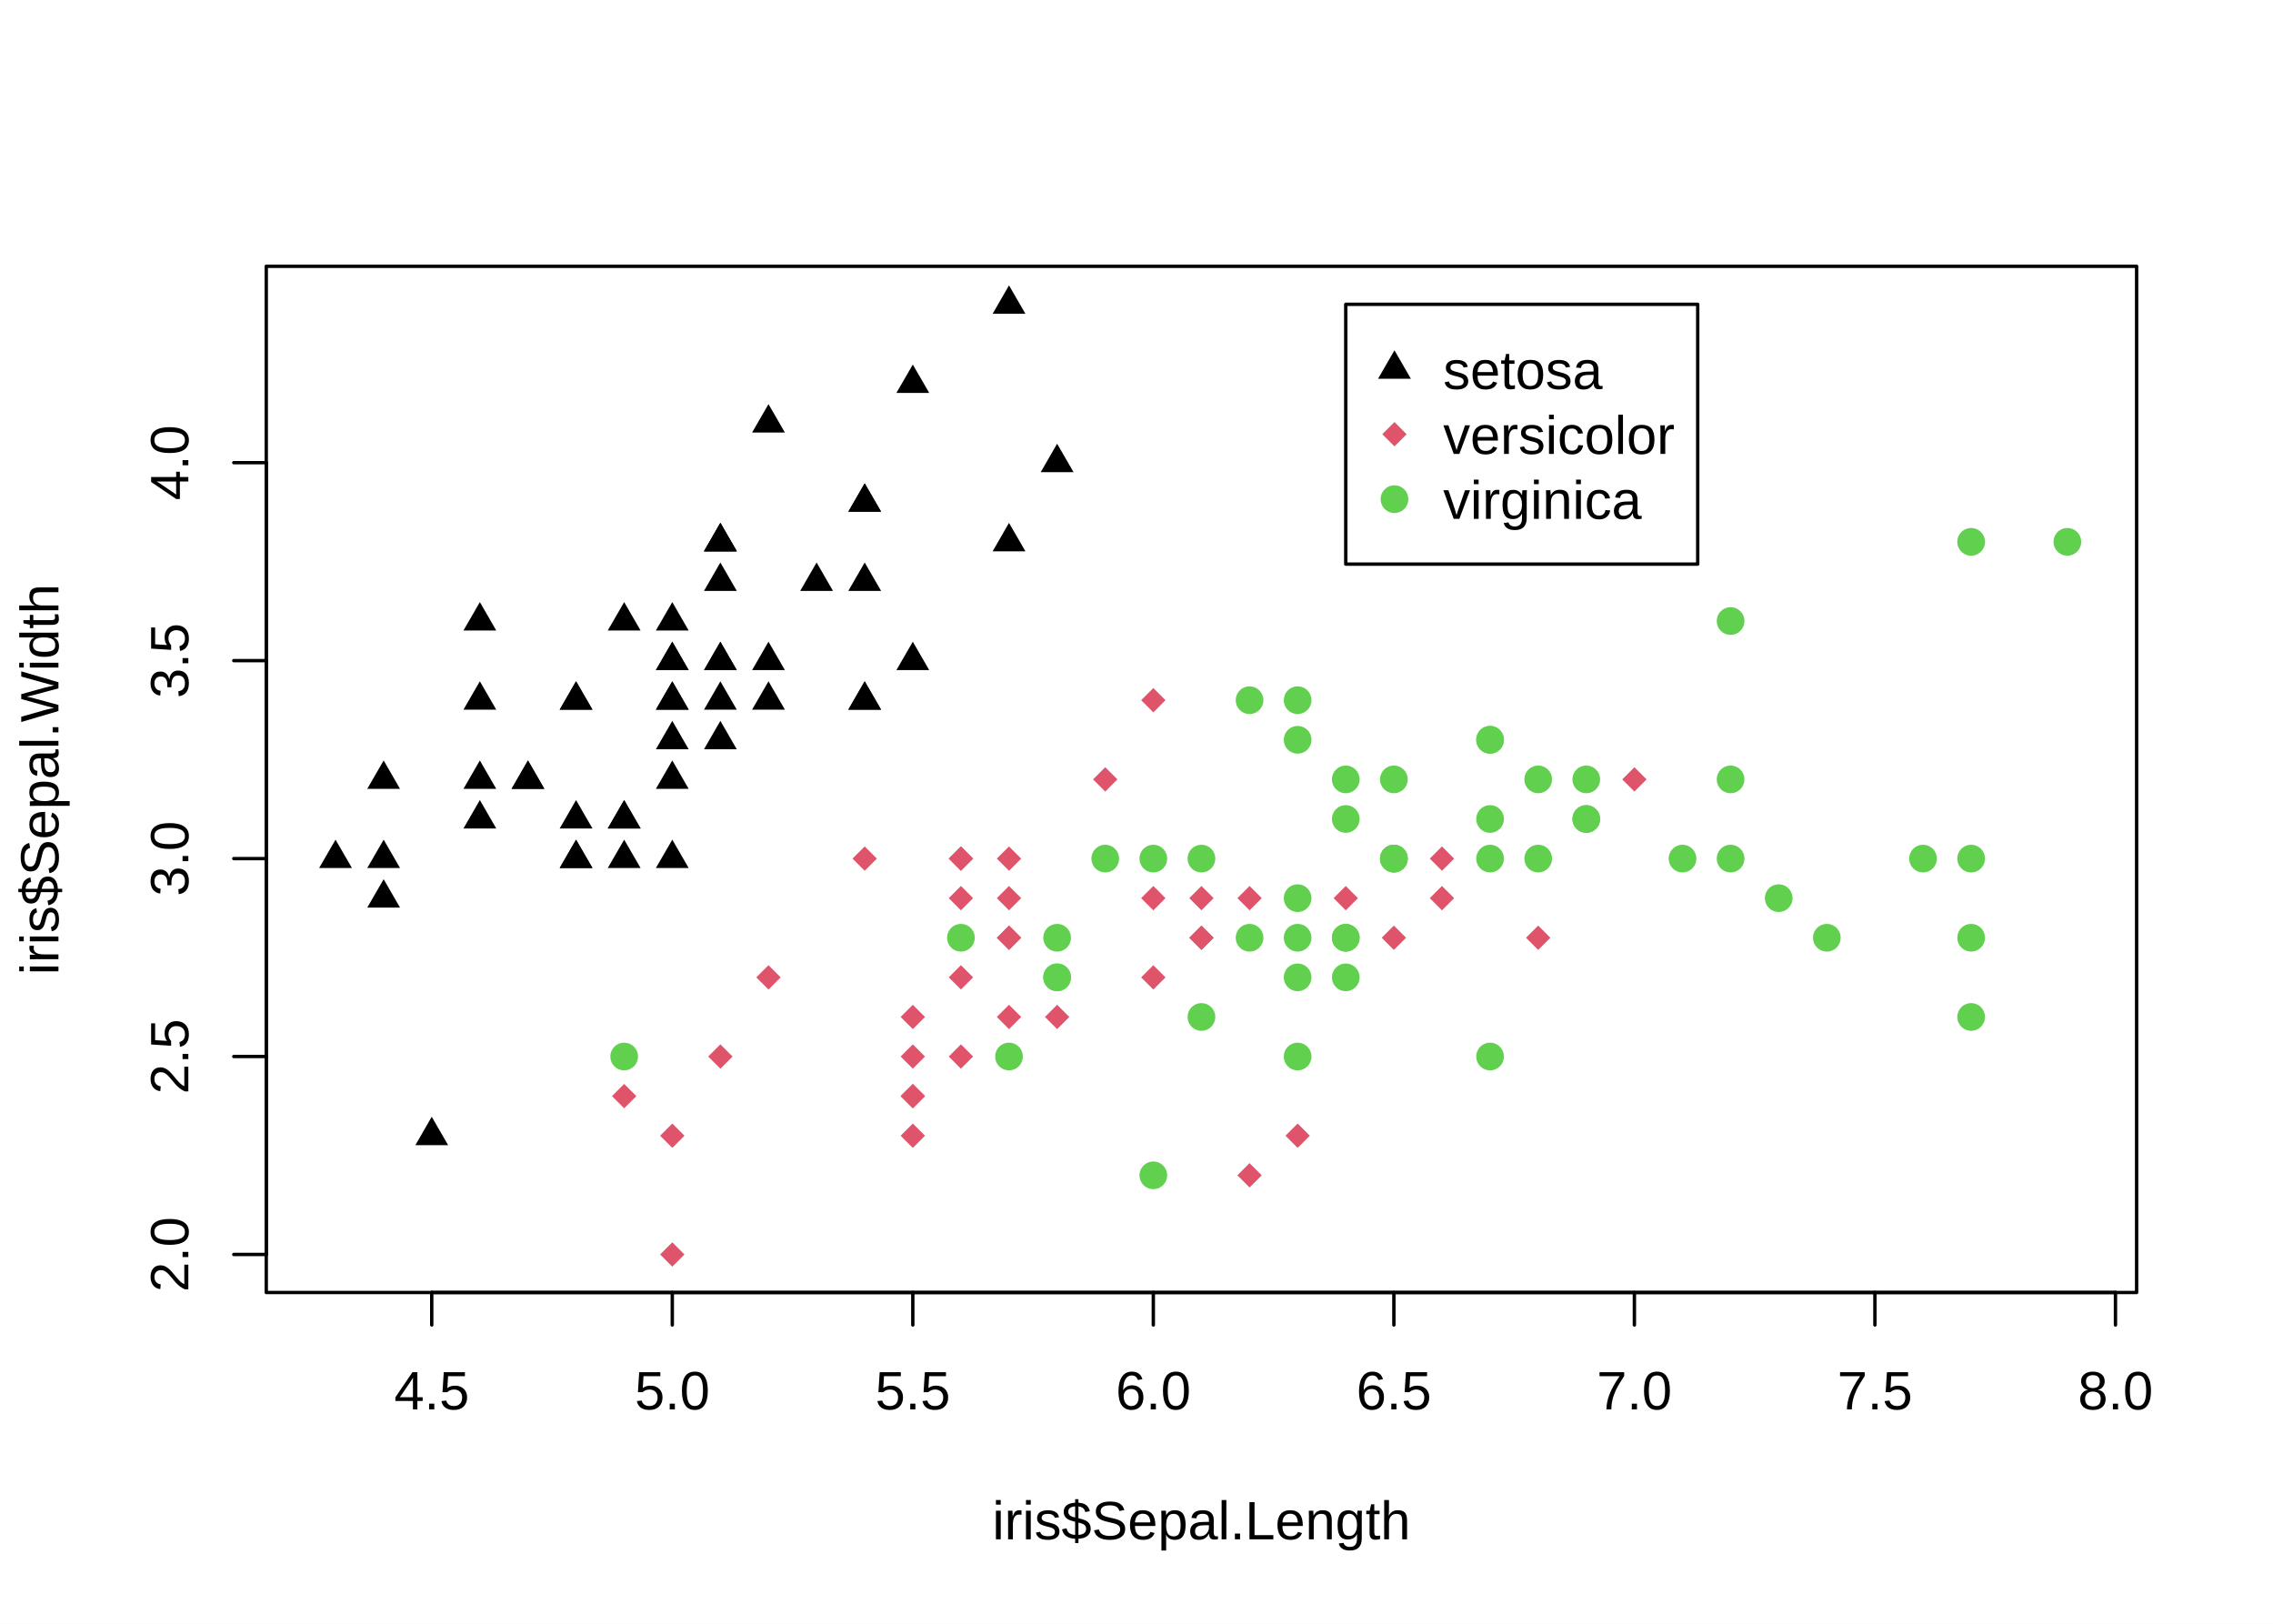
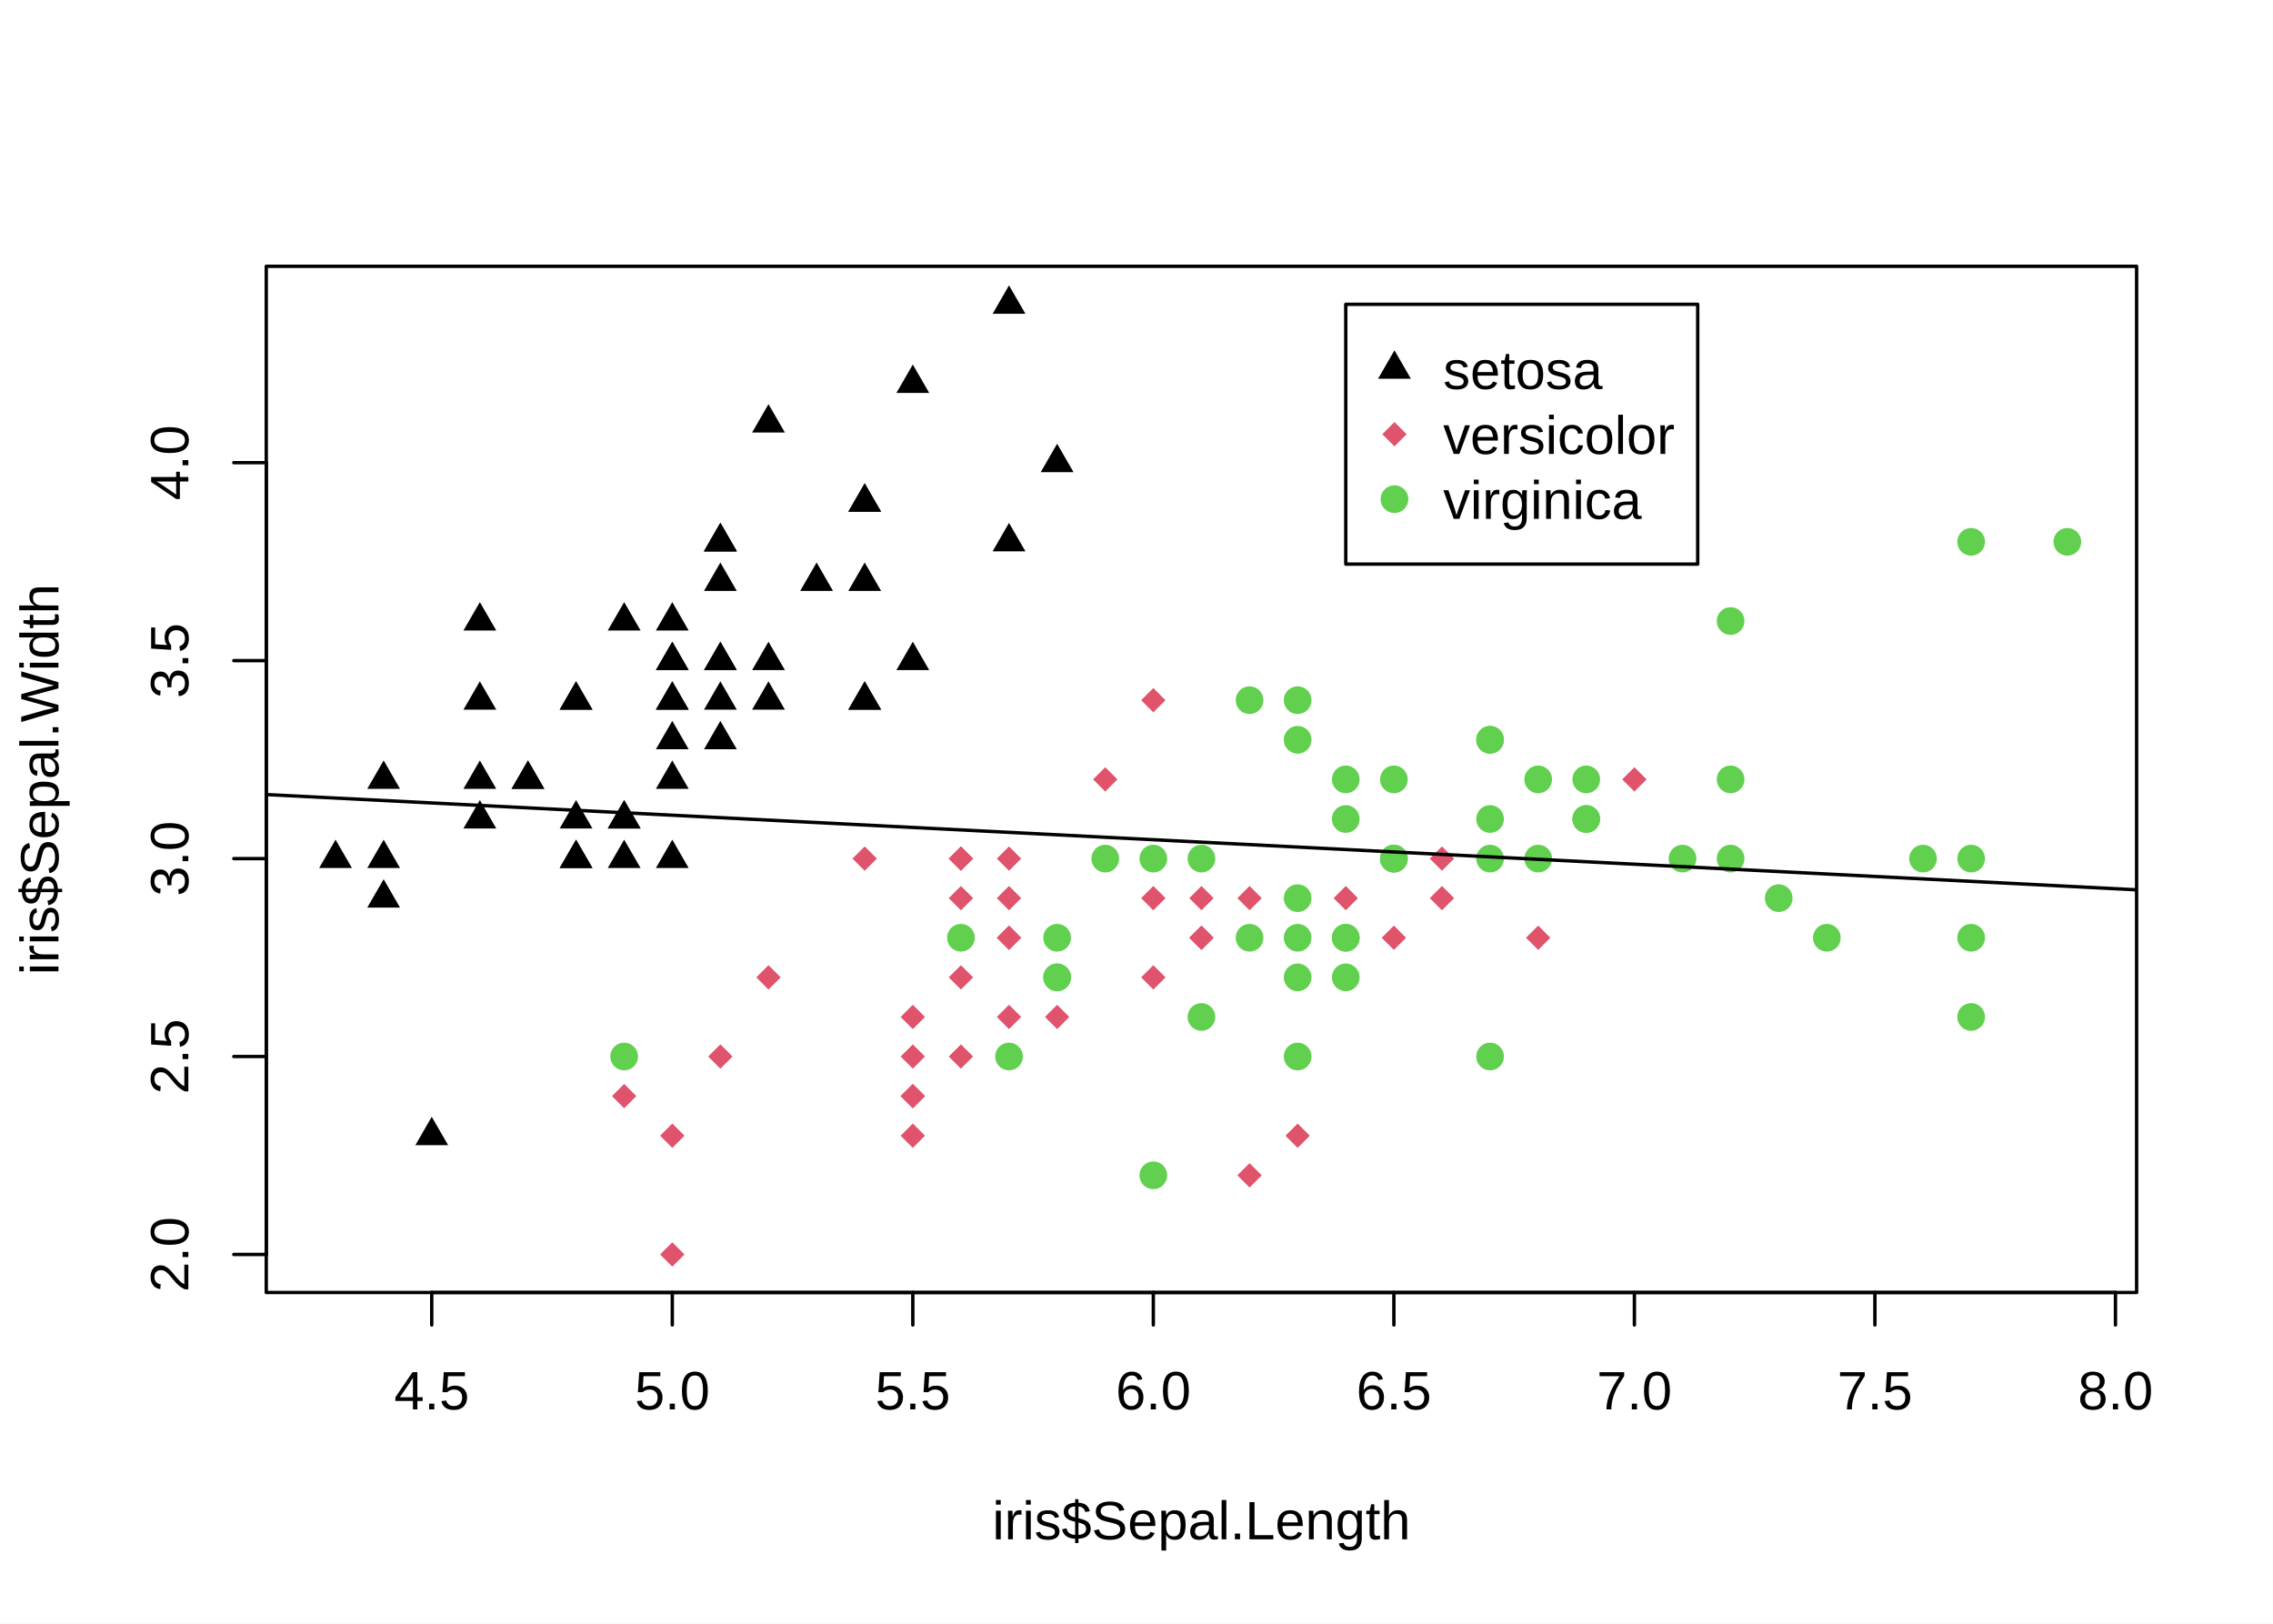
<svg xmlns="http://www.w3.org/2000/svg" class="svglite" width="504.00pt" height="360.00pt" viewBox="0 0 504.00 360.00">
  <defs>
    <style type="text/css">
    .svglite line, .svglite polyline, .svglite polygon, .svglite path, .svglite rect, .svglite circle {
      fill: none;
      stroke: #000000;
      stroke-linecap: round;
      stroke-linejoin: round;
      stroke-miterlimit: 10.00;
    }
  </style>
  </defs>
  <rect width="100%" height="100%" style="stroke: none; fill: #FFFFFF;" />
  <defs>
    <clipPath id="cpMC4wMHw1MDQuMDB8MC4wMHwzNjAuMDA=">
      <rect x="0.00" y="0.00" width="504.00" height="360.00" />
    </clipPath>
  </defs>
  <g clip-path="url(#cpMC4wMHw1MDQuMDB8MC4wMHwzNjAuMDA=)">
</g>
  <defs>
    <clipPath id="cpNTkuMDR8NDczLjc2fDU5LjA0fDI4Ni41Ng==">
      <rect x="59.04" y="59.04" width="414.72" height="227.52" />
    </clipPath>
  </defs>
  <g clip-path="url(#cpNTkuMDR8NDczLjc2fDU5LjA0fDI4Ni41Ng==)">
    <polygon points="159.73,142.27 163.37,148.57 156.10,148.57 " style="stroke-width: 0.75; stroke: none; fill: #000000;" />
    <polygon points="138.40,186.16 142.04,192.45 134.76,192.45 " style="stroke-width: 0.75; stroke: none; fill: #000000;" />
    <polygon points="117.07,168.60 120.70,174.90 113.43,174.90 " style="stroke-width: 0.75; stroke: none; fill: #000000;" />
    <polygon points="106.40,177.38 110.04,183.68 102.76,183.68 " style="stroke-width: 0.75; stroke: none; fill: #000000;" />
    <polygon points="149.07,133.49 152.70,139.79 145.43,139.79 " style="stroke-width: 0.75; stroke: none; fill: #000000;" />
    <polygon points="191.73,107.16 195.37,113.45 188.10,113.45 " style="stroke-width: 0.75; stroke: none; fill: #000000;" />
    <polygon points="106.40,151.05 110.04,157.34 102.76,157.34 " style="stroke-width: 0.75; stroke: none; fill: #000000;" />
    <polygon points="149.07,151.05 152.70,157.34 145.43,157.34 " style="stroke-width: 0.75; stroke: none; fill: #000000;" />
    <polygon points="85.07,194.93 88.70,201.23 81.43,201.23 " style="stroke-width: 0.75; stroke: none; fill: #000000;" />
    <polygon points="138.40,177.38 142.04,183.68 134.76,183.68 " style="stroke-width: 0.75; stroke: none; fill: #000000;" />
    <polygon points="191.73,124.71 195.37,131.01 188.10,131.01 " style="stroke-width: 0.75; stroke: none; fill: #000000;" />
    <polygon points="127.73,151.05 131.37,157.34 124.10,157.34 " style="stroke-width: 0.75; stroke: none; fill: #000000;" />
    <polygon points="127.73,186.16 131.37,192.45 124.10,192.45 " style="stroke-width: 0.75; stroke: none; fill: #000000;" />
    <polygon points="74.40,186.16 78.04,192.45 70.76,192.45 " style="stroke-width: 0.75; stroke: none; fill: #000000;" />
    <polygon points="234.40,98.38 238.04,104.68 230.76,104.68 " style="stroke-width: 0.75; stroke: none; fill: #000000;" />
    <polygon points="223.73,63.27 227.37,69.57 220.10,69.57 " style="stroke-width: 0.75; stroke: none; fill: #000000;" />
    <polygon points="191.73,107.16 195.37,113.45 188.10,113.45 " style="stroke-width: 0.75; stroke: none; fill: #000000;" />
    <polygon points="159.73,142.27 163.37,148.57 156.10,148.57 " style="stroke-width: 0.75; stroke: none; fill: #000000;" />
    <polygon points="223.73,115.93 227.37,122.23 220.10,122.23 " style="stroke-width: 0.75; stroke: none; fill: #000000;" />
    <polygon points="159.73,115.93 163.37,122.23 156.10,122.23 " style="stroke-width: 0.75; stroke: none; fill: #000000;" />
    <polygon points="191.73,151.05 195.37,157.34 188.10,157.34 " style="stroke-width: 0.75; stroke: none; fill: #000000;" />
    <polygon points="159.73,124.71 163.37,131.01 156.10,131.01 " style="stroke-width: 0.75; stroke: none; fill: #000000;" />
    <polygon points="106.40,133.49 110.04,139.79 102.76,139.79 " style="stroke-width: 0.75; stroke: none; fill: #000000;" />
    <polygon points="159.73,159.82 163.37,166.12 156.10,166.12 " style="stroke-width: 0.75; stroke: none; fill: #000000;" />
    <polygon points="127.73,151.05 131.37,157.34 124.10,157.34 " style="stroke-width: 0.75; stroke: none; fill: #000000;" />
    <polygon points="149.07,186.16 152.70,192.45 145.43,192.45 " style="stroke-width: 0.75; stroke: none; fill: #000000;" />
    <polygon points="149.07,151.05 152.70,157.34 145.43,157.34 " style="stroke-width: 0.75; stroke: none; fill: #000000;" />
    <polygon points="170.40,142.27 174.04,148.57 166.76,148.57 " style="stroke-width: 0.75; stroke: none; fill: #000000;" />
    <polygon points="170.40,151.05 174.04,157.34 166.76,157.34 " style="stroke-width: 0.75; stroke: none; fill: #000000;" />
    <polygon points="117.07,168.60 120.70,174.90 113.43,174.90 " style="stroke-width: 0.75; stroke: none; fill: #000000;" />
    <polygon points="127.73,177.38 131.37,183.68 124.10,183.68 " style="stroke-width: 0.75; stroke: none; fill: #000000;" />
    <polygon points="191.73,151.05 195.37,157.34 188.10,157.34 " style="stroke-width: 0.75; stroke: none; fill: #000000;" />
    <polygon points="170.40,89.60 174.04,95.90 166.76,95.90 " style="stroke-width: 0.75; stroke: none; fill: #000000;" />
    <polygon points="202.40,80.82 206.04,87.12 198.76,87.12 " style="stroke-width: 0.75; stroke: none; fill: #000000;" />
    <polygon points="138.40,177.38 142.04,183.68 134.76,183.68 " style="stroke-width: 0.75; stroke: none; fill: #000000;" />
    <polygon points="149.07,168.60 152.70,174.90 145.43,174.90 " style="stroke-width: 0.75; stroke: none; fill: #000000;" />
    <polygon points="202.40,142.27 206.04,148.57 198.76,148.57 " style="stroke-width: 0.75; stroke: none; fill: #000000;" />
    <polygon points="138.40,133.49 142.04,139.79 134.76,139.79 " style="stroke-width: 0.75; stroke: none; fill: #000000;" />
    <polygon points="85.07,186.16 88.70,192.45 81.43,192.45 " style="stroke-width: 0.75; stroke: none; fill: #000000;" />
    <polygon points="159.73,151.05 163.37,157.34 156.10,157.34 " style="stroke-width: 0.75; stroke: none; fill: #000000;" />
    <polygon points="149.07,142.27 152.70,148.57 145.43,148.57 " style="stroke-width: 0.75; stroke: none; fill: #000000;" />
    <polygon points="95.73,247.60 99.37,253.90 92.10,253.90 " style="stroke-width: 0.75; stroke: none; fill: #000000;" />
    <polygon points="85.07,168.60 88.70,174.90 81.43,174.90 " style="stroke-width: 0.75; stroke: none; fill: #000000;" />
    <polygon points="149.07,142.27 152.70,148.57 145.43,148.57 " style="stroke-width: 0.75; stroke: none; fill: #000000;" />
    <polygon points="159.73,115.93 163.37,122.23 156.10,122.23 " style="stroke-width: 0.75; stroke: none; fill: #000000;" />
    <polygon points="127.73,186.16 131.37,192.45 124.10,192.45 " style="stroke-width: 0.75; stroke: none; fill: #000000;" />
    <polygon points="159.73,115.93 163.37,122.23 156.10,122.23 " style="stroke-width: 0.75; stroke: none; fill: #000000;" />
    <polygon points="106.40,168.60 110.04,174.90 102.76,174.90 " style="stroke-width: 0.75; stroke: none; fill: #000000;" />
    <polygon points="181.07,124.71 184.70,131.01 177.43,131.01 " style="stroke-width: 0.75; stroke: none; fill: #000000;" />
    <polygon points="149.07,159.82 152.70,166.12 145.43,166.12 " style="stroke-width: 0.75; stroke: none; fill: #000000;" />
    <polygon points="359.70,172.80 362.40,170.10 365.10,172.80 362.40,175.50 " style="stroke-width: 0.75; stroke: none; fill: #DF536B;" />
    <polygon points="295.70,172.80 298.40,170.10 301.10,172.80 298.40,175.50 " style="stroke-width: 0.75; stroke: none; fill: #DF536B;" />
    <polygon points="349.03,181.58 351.73,178.88 354.43,181.58 351.73,184.28 " style="stroke-width: 0.75; stroke: none; fill: #DF536B;" />
    <polygon points="199.70,251.80 202.40,249.10 205.10,251.80 202.40,254.50 " style="stroke-width: 0.75; stroke: none; fill: #DF536B;" />
    <polygon points="306.37,207.91 309.07,205.21 311.77,207.91 309.07,210.61 " style="stroke-width: 0.75; stroke: none; fill: #DF536B;" />
    <polygon points="221.03,207.91 223.73,205.21 226.43,207.91 223.73,210.61 " style="stroke-width: 0.75; stroke: none; fill: #DF536B;" />
    <polygon points="285.03,164.02 287.73,161.32 290.43,164.02 287.73,166.72 " style="stroke-width: 0.75; stroke: none; fill: #DF536B;" />
    <polygon points="135.70,243.02 138.40,240.32 141.10,243.02 138.40,245.72 " style="stroke-width: 0.75; stroke: none; fill: #DF536B;" />
    <polygon points="317.03,199.13 319.73,196.43 322.43,199.13 319.73,201.83 " style="stroke-width: 0.75; stroke: none; fill: #DF536B;" />
    <polygon points="167.70,216.69 170.40,213.99 173.10,216.69 170.40,219.39 " style="stroke-width: 0.75; stroke: none; fill: #DF536B;" />
    <polygon points="146.37,278.13 149.07,275.43 151.77,278.13 149.07,280.83 " style="stroke-width: 0.75; stroke: none; fill: #DF536B;" />
    <polygon points="242.37,190.36 245.07,187.66 247.77,190.36 245.07,193.06 " style="stroke-width: 0.75; stroke: none; fill: #DF536B;" />
    <polygon points="253.03,260.58 255.73,257.88 258.43,260.58 255.73,263.28 " style="stroke-width: 0.75; stroke: none; fill: #DF536B;" />
    <polygon points="263.70,199.13 266.40,196.43 269.10,199.13 266.40,201.83 " style="stroke-width: 0.75; stroke: none; fill: #DF536B;" />
    <polygon points="210.37,199.13 213.07,196.43 215.77,199.13 213.07,201.83 " style="stroke-width: 0.75; stroke: none; fill: #DF536B;" />
    <polygon points="327.70,181.58 330.40,178.88 333.10,181.58 330.40,184.28 " style="stroke-width: 0.75; stroke: none; fill: #DF536B;" />
    <polygon points="210.37,190.36 213.07,187.66 215.77,190.36 213.07,193.06 " style="stroke-width: 0.75; stroke: none; fill: #DF536B;" />
    <polygon points="231.70,216.69 234.40,213.99 237.10,216.69 234.40,219.39 " style="stroke-width: 0.75; stroke: none; fill: #DF536B;" />
    <polygon points="274.37,260.58 277.07,257.88 279.77,260.58 277.07,263.28 " style="stroke-width: 0.75; stroke: none; fill: #DF536B;" />
    <polygon points="210.37,234.24 213.07,231.54 215.77,234.24 213.07,236.94 " style="stroke-width: 0.75; stroke: none; fill: #DF536B;" />
    <polygon points="242.37,172.80 245.07,170.10 247.77,172.80 245.07,175.50 " style="stroke-width: 0.75; stroke: none; fill: #DF536B;" />
    <polygon points="263.70,207.91 266.40,205.21 269.10,207.91 266.40,210.61 " style="stroke-width: 0.75; stroke: none; fill: #DF536B;" />
    <polygon points="285.03,234.24 287.73,231.54 290.43,234.24 287.73,236.94 " style="stroke-width: 0.75; stroke: none; fill: #DF536B;" />
    <polygon points="263.70,207.91 266.40,205.21 269.10,207.91 266.40,210.61 " style="stroke-width: 0.75; stroke: none; fill: #DF536B;" />
    <polygon points="295.70,199.13 298.40,196.43 301.10,199.13 298.40,201.83 " style="stroke-width: 0.75; stroke: none; fill: #DF536B;" />
    <polygon points="317.03,190.36 319.73,187.66 322.43,190.36 319.73,193.06 " style="stroke-width: 0.75; stroke: none; fill: #DF536B;" />
    <polygon points="338.37,207.91 341.07,205.21 343.77,207.91 341.07,210.61 " style="stroke-width: 0.75; stroke: none; fill: #DF536B;" />
    <polygon points="327.70,190.36 330.40,187.66 333.10,190.36 330.40,193.06 " style="stroke-width: 0.75; stroke: none; fill: #DF536B;" />
    <polygon points="253.03,199.13 255.73,196.43 258.43,199.13 255.73,201.83 " style="stroke-width: 0.75; stroke: none; fill: #DF536B;" />
    <polygon points="221.03,225.47 223.73,222.77 226.43,225.47 223.73,228.17 " style="stroke-width: 0.75; stroke: none; fill: #DF536B;" />
    <polygon points="199.70,243.02 202.40,240.32 205.10,243.02 202.40,245.72 " style="stroke-width: 0.75; stroke: none; fill: #DF536B;" />
    <polygon points="199.70,243.02 202.40,240.32 205.10,243.02 202.40,245.72 " style="stroke-width: 0.75; stroke: none; fill: #DF536B;" />
    <polygon points="231.70,216.69 234.40,213.99 237.10,216.69 234.40,219.39 " style="stroke-width: 0.75; stroke: none; fill: #DF536B;" />
    <polygon points="253.03,216.69 255.73,213.99 258.43,216.69 255.73,219.39 " style="stroke-width: 0.75; stroke: none; fill: #DF536B;" />
    <polygon points="189.03,190.36 191.73,187.66 194.43,190.36 191.73,193.06 " style="stroke-width: 0.75; stroke: none; fill: #DF536B;" />
    <polygon points="253.03,155.24 255.73,152.54 258.43,155.24 255.73,157.94 " style="stroke-width: 0.75; stroke: none; fill: #DF536B;" />
    <polygon points="327.70,181.58 330.40,178.88 333.10,181.58 330.40,184.28 " style="stroke-width: 0.75; stroke: none; fill: #DF536B;" />
    <polygon points="285.03,251.80 287.73,249.10 290.43,251.80 287.73,254.50 " style="stroke-width: 0.75; stroke: none; fill: #DF536B;" />
    <polygon points="210.37,190.36 213.07,187.66 215.77,190.36 213.07,193.06 " style="stroke-width: 0.75; stroke: none; fill: #DF536B;" />
    <polygon points="199.70,234.24 202.40,231.54 205.10,234.24 202.40,236.94 " style="stroke-width: 0.75; stroke: none; fill: #DF536B;" />
    <polygon points="199.70,225.47 202.40,222.77 205.10,225.47 202.40,228.17 " style="stroke-width: 0.75; stroke: none; fill: #DF536B;" />
    <polygon points="263.70,190.36 266.40,187.66 269.10,190.36 266.40,193.06 " style="stroke-width: 0.75; stroke: none; fill: #DF536B;" />
    <polygon points="231.70,225.47 234.40,222.77 237.10,225.47 234.40,228.17 " style="stroke-width: 0.75; stroke: none; fill: #DF536B;" />
    <polygon points="146.37,251.80 149.07,249.10 151.77,251.80 149.07,254.50 " style="stroke-width: 0.75; stroke: none; fill: #DF536B;" />
    <polygon points="210.37,216.69 213.07,213.99 215.77,216.69 213.07,219.39 " style="stroke-width: 0.75; stroke: none; fill: #DF536B;" />
    <polygon points="221.03,190.36 223.73,187.66 226.43,190.36 223.73,193.06 " style="stroke-width: 0.75; stroke: none; fill: #DF536B;" />
    <polygon points="221.03,199.13 223.73,196.43 226.43,199.13 223.73,201.83 " style="stroke-width: 0.75; stroke: none; fill: #DF536B;" />
    <polygon points="274.37,199.13 277.07,196.43 279.77,199.13 277.07,201.83 " style="stroke-width: 0.75; stroke: none; fill: #DF536B;" />
    <polygon points="157.03,234.24 159.73,231.54 162.43,234.24 159.73,236.94 " style="stroke-width: 0.75; stroke: none; fill: #DF536B;" />
    <polygon points="221.03,207.91 223.73,205.21 226.43,207.91 223.73,210.61 " style="stroke-width: 0.75; stroke: none; fill: #DF536B;" />
    <circle cx="287.73" cy="164.02" r="2.70" style="stroke-width: 0.75; stroke: #61D04F; fill: #61D04F;" />
    <circle cx="234.40" cy="216.69" r="2.70" style="stroke-width: 0.75; stroke: #61D04F; fill: #61D04F;" />
    <circle cx="373.07" cy="190.36" r="2.70" style="stroke-width: 0.75; stroke: #61D04F; fill: #61D04F;" />
    <circle cx="287.73" cy="199.13" r="2.70" style="stroke-width: 0.75; stroke: #61D04F; fill: #61D04F;" />
    <circle cx="309.07" cy="190.36" r="2.70" style="stroke-width: 0.75; stroke: #61D04F; fill: #61D04F;" />
    <circle cx="426.40" cy="190.36" r="2.70" style="stroke-width: 0.75; stroke: #61D04F; fill: #61D04F;" />
    <circle cx="138.40" cy="234.24" r="2.70" style="stroke-width: 0.75; stroke: #61D04F; fill: #61D04F;" />
    <circle cx="394.40" cy="199.13" r="2.70" style="stroke-width: 0.75; stroke: #61D04F; fill: #61D04F;" />
    <circle cx="330.40" cy="234.24" r="2.70" style="stroke-width: 0.75; stroke: #61D04F; fill: #61D04F;" />
    <circle cx="383.73" cy="137.69" r="2.70" style="stroke-width: 0.75; stroke: #61D04F; fill: #61D04F;" />
    <circle cx="309.07" cy="172.80" r="2.70" style="stroke-width: 0.75; stroke: #61D04F; fill: #61D04F;" />
    <circle cx="298.40" cy="216.69" r="2.70" style="stroke-width: 0.75; stroke: #61D04F; fill: #61D04F;" />
    <circle cx="341.07" cy="190.36" r="2.70" style="stroke-width: 0.75; stroke: #61D04F; fill: #61D04F;" />
    <circle cx="223.73" cy="234.24" r="2.70" style="stroke-width: 0.75; stroke: #61D04F; fill: #61D04F;" />
    <circle cx="234.40" cy="207.91" r="2.70" style="stroke-width: 0.75; stroke: #61D04F; fill: #61D04F;" />
    <circle cx="298.40" cy="172.80" r="2.70" style="stroke-width: 0.75; stroke: #61D04F; fill: #61D04F;" />
    <circle cx="309.07" cy="190.36" r="2.70" style="stroke-width: 0.75; stroke: #61D04F; fill: #61D04F;" />
    <circle cx="437.07" cy="120.13" r="2.70" style="stroke-width: 0.75; stroke: #61D04F; fill: #61D04F;" />
    <circle cx="437.07" cy="225.47" r="2.70" style="stroke-width: 0.75; stroke: #61D04F; fill: #61D04F;" />
    <circle cx="255.73" cy="260.58" r="2.70" style="stroke-width: 0.75; stroke: #61D04F; fill: #61D04F;" />
    <circle cx="351.73" cy="172.80" r="2.70" style="stroke-width: 0.75; stroke: #61D04F; fill: #61D04F;" />
    <circle cx="213.07" cy="207.91" r="2.70" style="stroke-width: 0.75; stroke: #61D04F; fill: #61D04F;" />
    <circle cx="437.07" cy="207.91" r="2.70" style="stroke-width: 0.75; stroke: #61D04F; fill: #61D04F;" />
    <circle cx="287.73" cy="216.69" r="2.70" style="stroke-width: 0.75; stroke: #61D04F; fill: #61D04F;" />
    <circle cx="330.40" cy="164.02" r="2.70" style="stroke-width: 0.75; stroke: #61D04F; fill: #61D04F;" />
    <circle cx="383.73" cy="172.80" r="2.70" style="stroke-width: 0.75; stroke: #61D04F; fill: #61D04F;" />
    <circle cx="277.07" cy="207.91" r="2.70" style="stroke-width: 0.75; stroke: #61D04F; fill: #61D04F;" />
    <circle cx="266.40" cy="190.36" r="2.70" style="stroke-width: 0.75; stroke: #61D04F; fill: #61D04F;" />
    <circle cx="298.40" cy="207.91" r="2.70" style="stroke-width: 0.75; stroke: #61D04F; fill: #61D04F;" />
    <circle cx="383.73" cy="190.36" r="2.70" style="stroke-width: 0.75; stroke: #61D04F; fill: #61D04F;" />
    <circle cx="405.07" cy="207.91" r="2.70" style="stroke-width: 0.75; stroke: #61D04F; fill: #61D04F;" />
    <circle cx="458.40" cy="120.13" r="2.70" style="stroke-width: 0.75; stroke: #61D04F; fill: #61D04F;" />
    <circle cx="298.40" cy="207.91" r="2.70" style="stroke-width: 0.75; stroke: #61D04F; fill: #61D04F;" />
    <circle cx="287.73" cy="207.91" r="2.70" style="stroke-width: 0.75; stroke: #61D04F; fill: #61D04F;" />
    <circle cx="266.40" cy="225.47" r="2.70" style="stroke-width: 0.75; stroke: #61D04F; fill: #61D04F;" />
    <circle cx="437.07" cy="190.36" r="2.70" style="stroke-width: 0.75; stroke: #61D04F; fill: #61D04F;" />
    <circle cx="287.73" cy="155.24" r="2.70" style="stroke-width: 0.75; stroke: #61D04F; fill: #61D04F;" />
    <circle cx="298.40" cy="181.58" r="2.70" style="stroke-width: 0.75; stroke: #61D04F; fill: #61D04F;" />
    <circle cx="255.73" cy="190.36" r="2.70" style="stroke-width: 0.75; stroke: #61D04F; fill: #61D04F;" />
    <circle cx="351.73" cy="181.58" r="2.70" style="stroke-width: 0.75; stroke: #61D04F; fill: #61D04F;" />
    <circle cx="330.40" cy="181.58" r="2.70" style="stroke-width: 0.75; stroke: #61D04F; fill: #61D04F;" />
    <circle cx="351.73" cy="181.58" r="2.70" style="stroke-width: 0.75; stroke: #61D04F; fill: #61D04F;" />
    <circle cx="234.40" cy="216.69" r="2.70" style="stroke-width: 0.75; stroke: #61D04F; fill: #61D04F;" />
    <circle cx="341.07" cy="172.80" r="2.70" style="stroke-width: 0.75; stroke: #61D04F; fill: #61D04F;" />
    <circle cx="330.40" cy="164.02" r="2.70" style="stroke-width: 0.75; stroke: #61D04F; fill: #61D04F;" />
    <circle cx="330.40" cy="190.36" r="2.70" style="stroke-width: 0.75; stroke: #61D04F; fill: #61D04F;" />
    <circle cx="287.73" cy="234.24" r="2.70" style="stroke-width: 0.75; stroke: #61D04F; fill: #61D04F;" />
    <circle cx="309.07" cy="190.36" r="2.70" style="stroke-width: 0.75; stroke: #61D04F; fill: #61D04F;" />
    <circle cx="277.07" cy="155.24" r="2.70" style="stroke-width: 0.75; stroke: #61D04F; fill: #61D04F;" />
    <circle cx="245.07" cy="190.36" r="2.70" style="stroke-width: 0.75; stroke: #61D04F; fill: #61D04F;" />
  </g>
  <g clip-path="url(#cpMC4wMHw1MDQuMDB8MC4wMHwzNjAuMDA=)">
    <line x1="95.73" y1="286.56" x2="469.07" y2="286.56" style="stroke-width: 0.75;" />
    <line x1="95.73" y1="286.56" x2="95.73" y2="293.76" style="stroke-width: 0.75;" />
    <line x1="149.07" y1="286.56" x2="149.07" y2="293.76" style="stroke-width: 0.75;" />
    <line x1="202.40" y1="286.56" x2="202.40" y2="293.76" style="stroke-width: 0.75;" />
    <line x1="255.73" y1="286.56" x2="255.73" y2="293.76" style="stroke-width: 0.75;" />
    <line x1="309.07" y1="286.56" x2="309.07" y2="293.76" style="stroke-width: 0.75;" />
    <line x1="362.40" y1="286.56" x2="362.40" y2="293.76" style="stroke-width: 0.75;" />
    <line x1="415.73" y1="286.56" x2="415.73" y2="293.76" style="stroke-width: 0.75;" />
    <line x1="469.07" y1="286.56" x2="469.07" y2="293.76" style="stroke-width: 0.75;" />
    <text x="95.73" y="312.48" text-anchor="middle" style="font-size: 12.00px; font-family: Arial;" textLength="19.09px" lengthAdjust="spacingAndGlyphs">4.5</text>
    <text x="149.07" y="312.48" text-anchor="middle" style="font-size: 12.00px; font-family: Arial;" textLength="19.09px" lengthAdjust="spacingAndGlyphs">5.0</text>
    <text x="202.40" y="312.48" text-anchor="middle" style="font-size: 12.00px; font-family: Arial;" textLength="19.09px" lengthAdjust="spacingAndGlyphs">5.5</text>
    <text x="255.73" y="312.48" text-anchor="middle" style="font-size: 12.00px; font-family: Arial;" textLength="19.09px" lengthAdjust="spacingAndGlyphs">6.0</text>
    <text x="309.07" y="312.48" text-anchor="middle" style="font-size: 12.00px; font-family: Arial;" textLength="19.09px" lengthAdjust="spacingAndGlyphs">6.5</text>
    <text x="362.40" y="312.48" text-anchor="middle" style="font-size: 12.00px; font-family: Arial;" textLength="19.09px" lengthAdjust="spacingAndGlyphs">7.0</text>
    <text x="415.73" y="312.48" text-anchor="middle" style="font-size: 12.00px; font-family: Arial;" textLength="19.09px" lengthAdjust="spacingAndGlyphs">7.5</text>
    <text x="469.07" y="312.48" text-anchor="middle" style="font-size: 12.00px; font-family: Arial;" textLength="19.09px" lengthAdjust="spacingAndGlyphs">8.0</text>
    <line x1="59.04" y1="278.13" x2="59.04" y2="102.58" style="stroke-width: 0.75;" />
    <line x1="59.04" y1="278.13" x2="51.84" y2="278.13" style="stroke-width: 0.75;" />
    <line x1="59.04" y1="234.24" x2="51.84" y2="234.24" style="stroke-width: 0.75;" />
    <line x1="59.04" y1="190.36" x2="51.84" y2="190.36" style="stroke-width: 0.75;" />
    <line x1="59.04" y1="146.47" x2="51.84" y2="146.47" style="stroke-width: 0.75;" />
    <line x1="59.04" y1="102.58" x2="51.84" y2="102.58" style="stroke-width: 0.75;" />
    <text transform="translate(41.76,278.13) rotate(-90)" text-anchor="middle" style="font-size: 12.00px; font-family: Arial;" textLength="19.09px" lengthAdjust="spacingAndGlyphs">2.0</text>
    <text transform="translate(41.76,234.24) rotate(-90)" text-anchor="middle" style="font-size: 12.00px; font-family: Arial;" textLength="19.09px" lengthAdjust="spacingAndGlyphs">2.5</text>
    <text transform="translate(41.76,190.36) rotate(-90)" text-anchor="middle" style="font-size: 12.00px; font-family: Arial;" textLength="19.09px" lengthAdjust="spacingAndGlyphs">3.0</text>
    <text transform="translate(41.76,146.47) rotate(-90)" text-anchor="middle" style="font-size: 12.00px; font-family: Arial;" textLength="19.09px" lengthAdjust="spacingAndGlyphs">3.5</text>
    <text transform="translate(41.76,102.58) rotate(-90)" text-anchor="middle" style="font-size: 12.00px; font-family: Arial;" textLength="19.09px" lengthAdjust="spacingAndGlyphs">4.0</text>
    <polyline points="59.04,286.56 473.76,286.56 473.76,59.04 59.04,59.04 59.04,286.56 " style="stroke-width: 0.75;" />
    <text x="266.40" y="341.28" text-anchor="middle" style="font-size: 12.00px; font-family: Arial;" textLength="104.04px" lengthAdjust="spacingAndGlyphs">iris$Sepal.Length</text>
    <text transform="translate(12.96,172.80) rotate(-90)" text-anchor="middle" style="font-size: 12.00px; font-family: Arial;" textLength="97.50px" lengthAdjust="spacingAndGlyphs">iris$Sepal.Width</text>
  </g>
  <g clip-path="url(#cpNTkuMDR8NDczLjc2fDU5LjA0fDI4Ni41Ng==)">
    <rect x="298.40" y="67.47" width="78.04" height="57.60" style="stroke-width: 0.75;" />
    <polygon points="309.20,77.67 312.84,83.97 305.56,83.97 " style="stroke-width: 0.75; stroke: none; fill: #000000;" />
    <polygon points="306.50,96.27 309.20,93.57 311.90,96.27 309.20,98.97 " style="stroke-width: 0.75; stroke: none; fill: #DF536B;" />
    <circle cx="309.20" cy="110.67" r="2.70" style="stroke-width: 0.75; stroke: #61D04F; fill: #61D04F;" />
    <text x="320.00" y="86.24" style="font-size: 12.00px; font-family: Arial;" textLength="39.31px" lengthAdjust="spacingAndGlyphs">setosa</text>
    <text x="320.00" y="100.64" style="font-size: 12.00px; font-family: Arial;" textLength="58.57px" lengthAdjust="spacingAndGlyphs">versicolor</text>
    <text x="320.00" y="115.04" style="font-size: 12.00px; font-family: Arial;" textLength="51.02px" lengthAdjust="spacingAndGlyphs">virginica</text>
+     <line x1="59.04" y1="176.16" x2="473.76" y2="197.28" style="stroke-width: 0.75;" />
  </g>
</svg>
